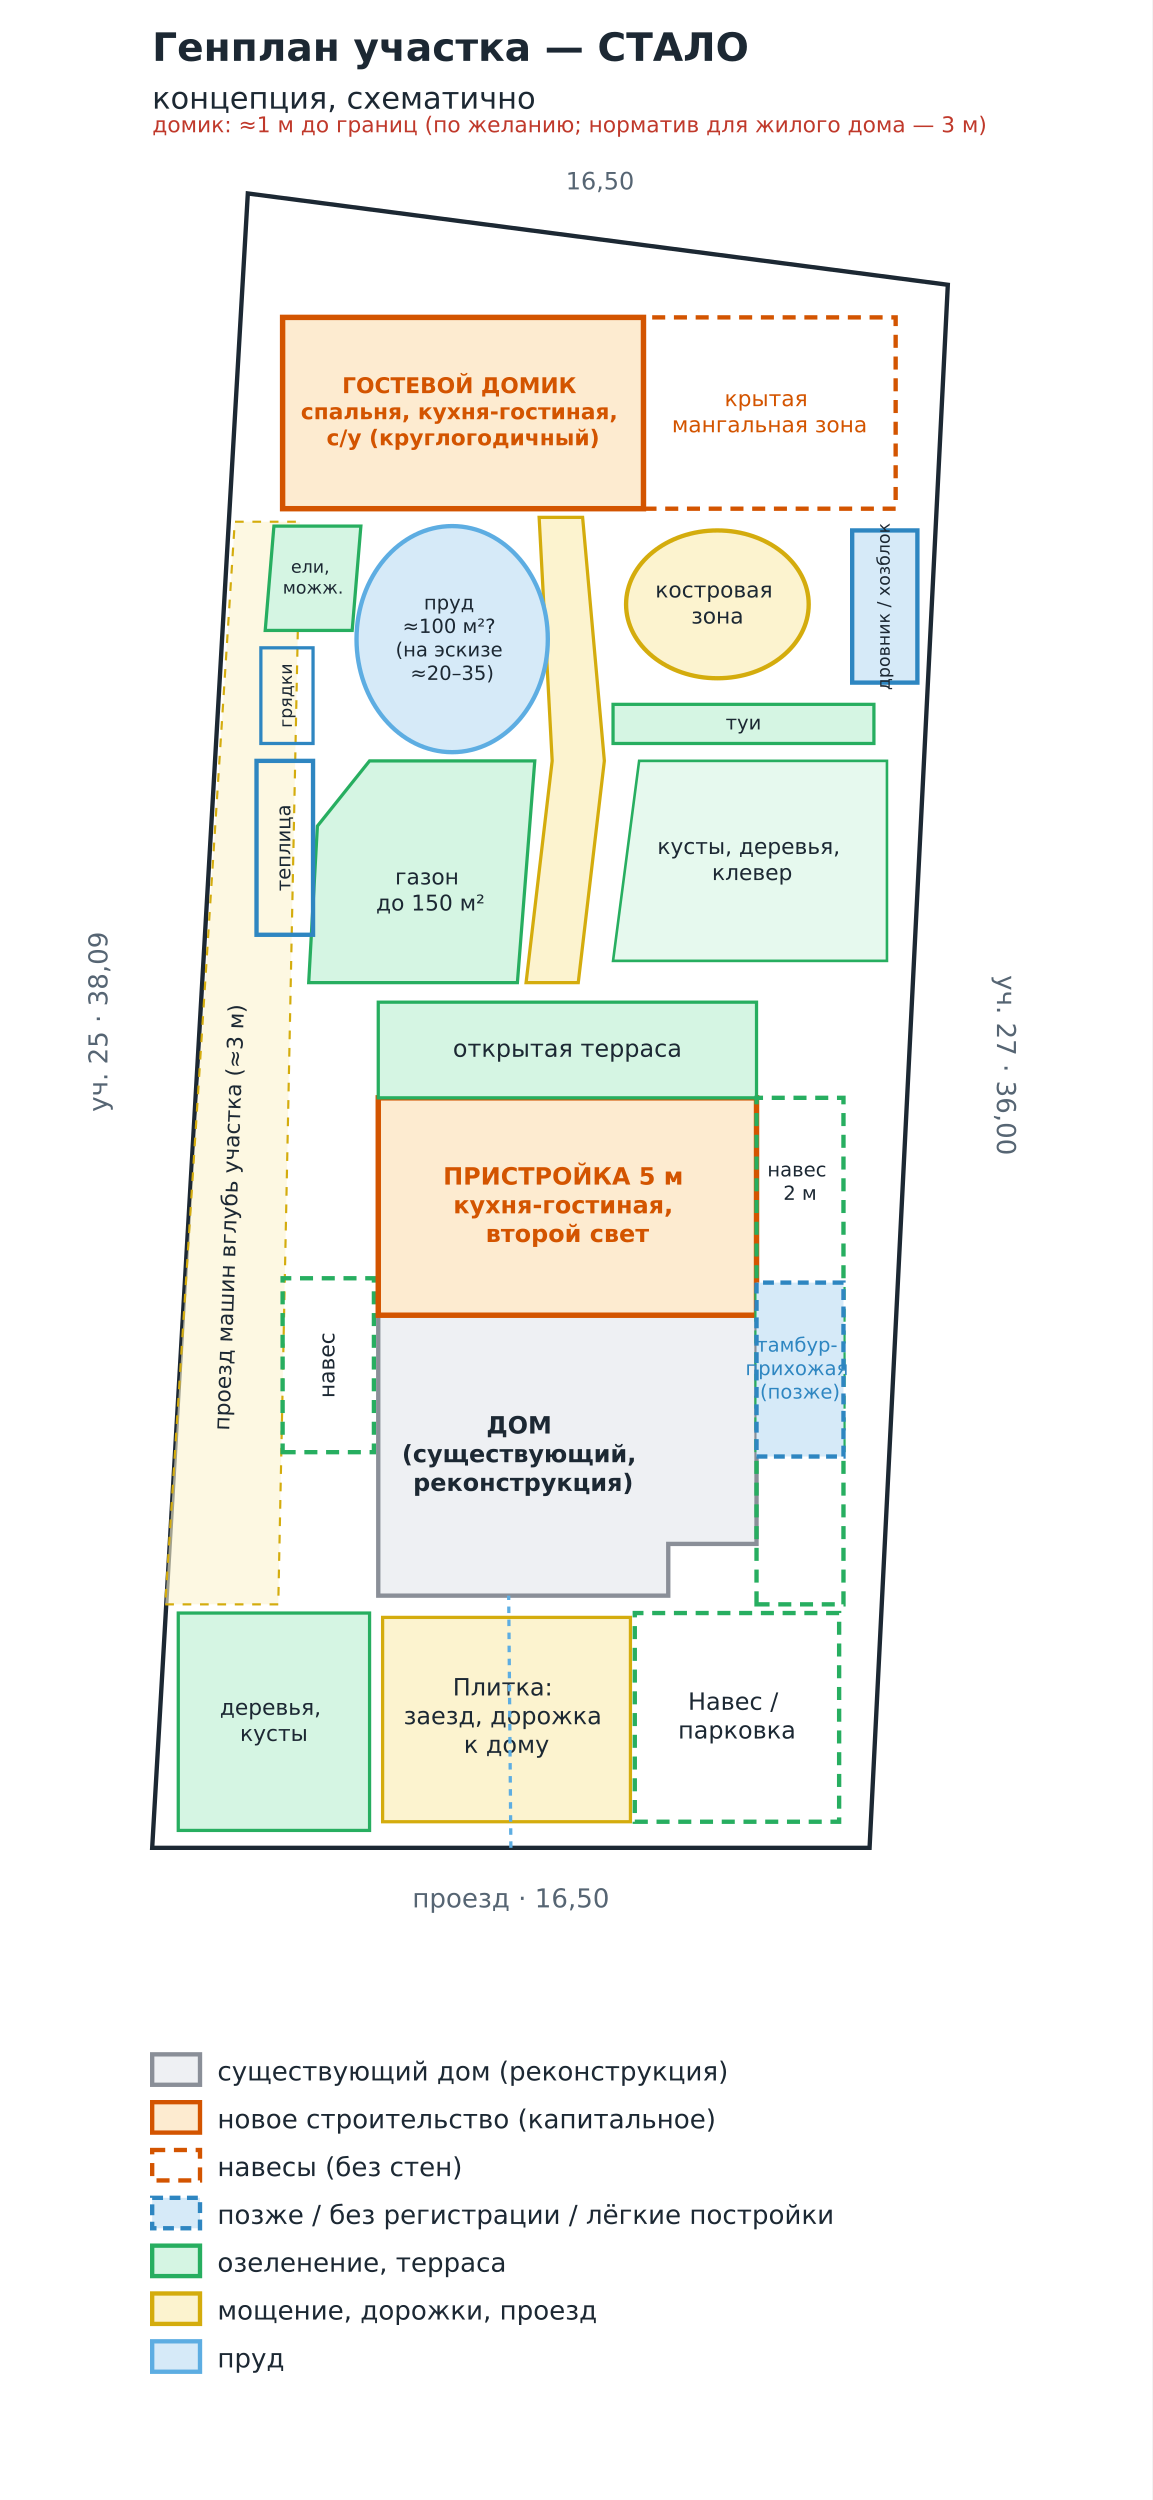
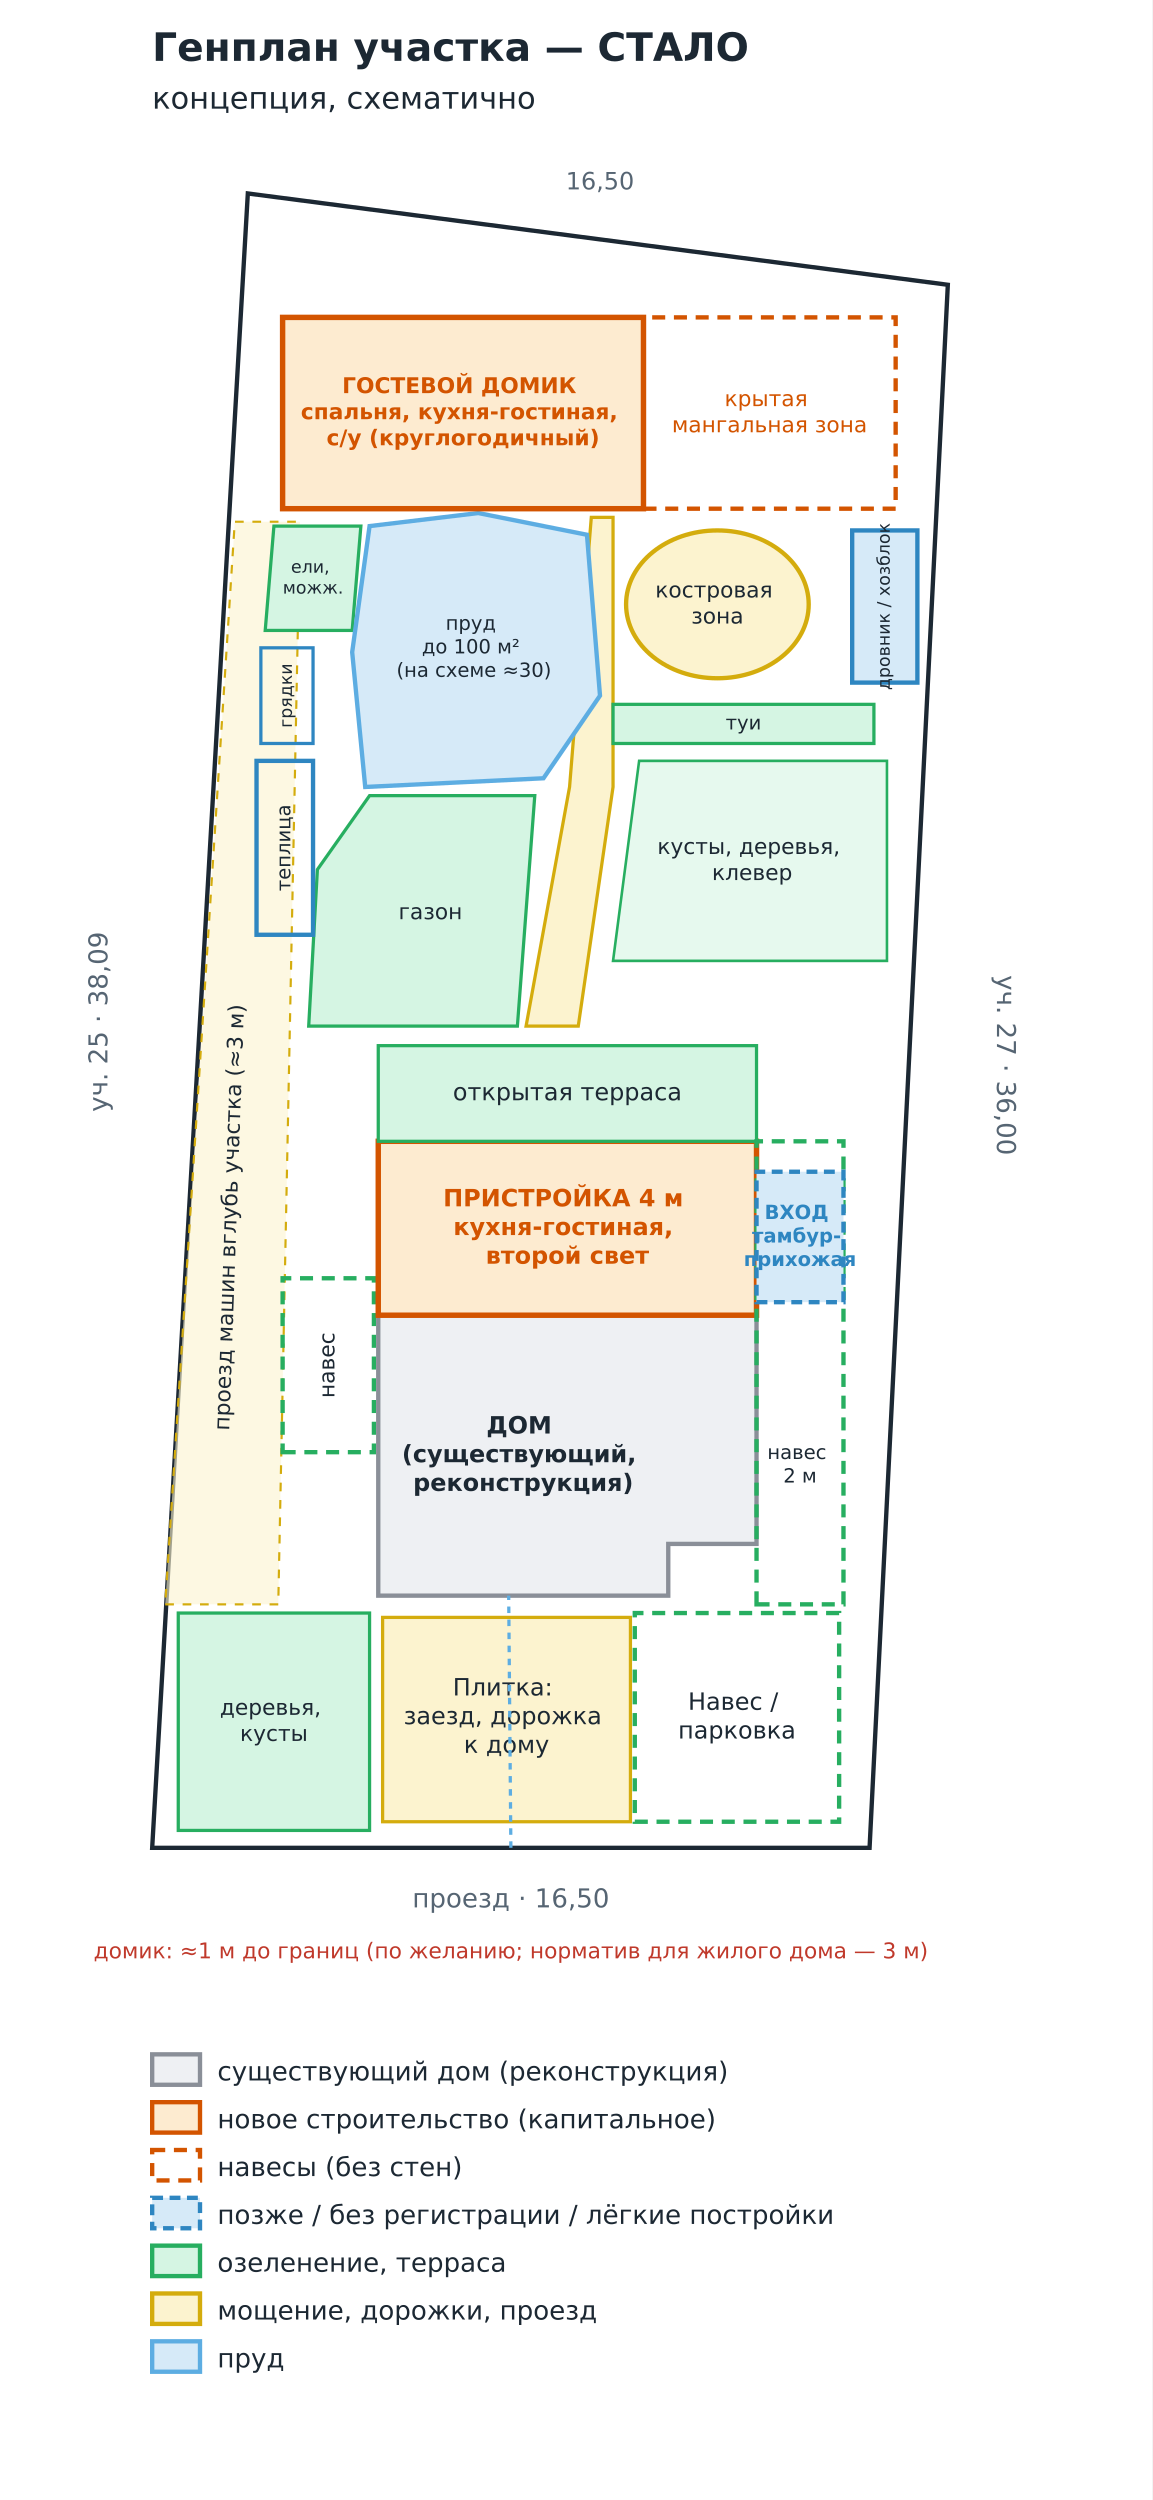
<svg xmlns="http://www.w3.org/2000/svg" width="530" height="1150" viewBox="0 0 530 1150">
  <rect width="100%" height="100%" fill="white" />
  <text x="70" y="28" font-family="DejaVu Sans, Arial, sans-serif" font-size="18" font-weight="bold" fill="#1c2833">Генплан участка — СТАЛО</text>
  <text x="70" y="50" font-family="DejaVu Sans, Arial, sans-serif" font-size="14" font-weight="normal" fill="#1c2833">концепция, схематично</text>
  <polygon points="70.0,850.0 400.0,850.0 436.0,131.0 114.0,89.0" stroke="#1c2833" fill="white" stroke-width="2" fill-opacity="1" />
  <text font-family="DejaVu Sans, Arial, sans-serif" font-size="12" fill="#566573" text-anchor="middle" dominant-baseline="middle">
    <tspan x="235.0" y="874.0">проезд · 16,50</tspan>
  </text>
  <text font-family="DejaVu Sans, Arial, sans-serif" font-size="11" fill="#566573" text-anchor="middle" dominant-baseline="middle">
    <tspan x="276.0" y="84.0">16,50</tspan>
  </text>
  <text font-family="DejaVu Sans, Arial, sans-serif" font-size="12" fill="#566573" text-anchor="middle" dominant-baseline="middle" transform="rotate(-90 46.0 470.0)">
    <tspan x="46.0" y="470.0">уч. 25 · 38,09</tspan>
  </text>
  <text font-family="DejaVu Sans, Arial, sans-serif" font-size="12" fill="#566573" text-anchor="middle" dominant-baseline="middle" transform="rotate(90 462.0 490.0)">
    <tspan x="462.0" y="490.0">уч. 27 · 36,00</tspan>
  </text>
  <text font-family="DejaVu Sans, Arial, sans-serif" font-size="10" fill="#566573" text-anchor="start" dominant-baseline="middle">
    <tspan x="82.0" y="836.0">въезд</tspan>
  </text>
  <polygon points="82.0,842.0 170.0,842.0 170.0,742.0 82.0,742.0" stroke="#27ae60" fill="#d5f5e3" stroke-width="1.5" fill-opacity="1" />
  <text font-family="DejaVu Sans, Arial, sans-serif" font-size="10" fill="#1c2833" text-anchor="middle" dominant-baseline="middle">
    <tspan x="126.0" y="786.0">деревья,</tspan>
    <tspan x="126.0" y="798.0">кусты</tspan>
  </text>
  <polygon points="176.0,838.0 290.0,838.0 290.0,744.0 176.0,744.0" stroke="#d4ac0d" fill="#fcf3cf" stroke-width="1.5" fill-opacity="1" />
  <text font-family="DejaVu Sans, Arial, sans-serif" font-size="11" fill="#1c2833" text-anchor="middle" dominant-baseline="middle">
    <tspan x="233.0" y="776.8">Плитка:</tspan>
    <tspan x="233.0" y="790.0">заезд, дорожка</tspan>
    <tspan x="233.0" y="803.2">к дому</tspan>
  </text>
  <polygon points="292.0,838.0 386.0,838.0 386.0,742.0 292.0,742.0" stroke="#27ae60" fill="none" stroke-width="2" stroke-dasharray="6,4" fill-opacity="1" />
  <text font-family="DejaVu Sans, Arial, sans-serif" font-size="11" fill="#1c2833" text-anchor="middle" dominant-baseline="middle">
    <tspan x="339.0" y="783.4">Навес /</tspan>
    <tspan x="339.0" y="796.6">парковка</tspan>
  </text>
  <polygon points="76.0,738.0 128.0,738.0 138.0,240.0 108.0,240.0" stroke="#d4ac0d" fill="#fcf3cf" stroke-width="1" stroke-dasharray="4,4" fill-opacity="0.6" />
  <text font-family="DejaVu Sans, Arial, sans-serif" font-size="10" fill="#1c2833" text-anchor="middle" dominant-baseline="middle" transform="rotate(-88 106.0 560.0)">
    <tspan x="106.0" y="560.0">проезд машин вглубь участка (≈3 м)</tspan>
  </text>
  <polygon points="130.0,668.0 172.0,668.0 172.0,588.0 130.0,588.0" stroke="#27ae60" fill="none" stroke-width="2" stroke-dasharray="6,4" fill-opacity="1" />
  <text font-family="DejaVu Sans, Arial, sans-serif" font-size="10" fill="#1c2833" text-anchor="middle" dominant-baseline="middle" transform="rotate(-90 151.0 628.0)">
    <tspan x="151.0" y="628.0">навес</tspan>
  </text>
  <polygon points="174.0,734.0 307.4,734.0 307.4,710.2 348.0,710.2 348.0,605.0 174.0,605.0" stroke="#8a8f98" fill="#eef0f3" stroke-width="2" fill-opacity="1" />
  <text font-family="DejaVu Sans, Arial, sans-serif" font-size="11" fill="#1c2833" text-anchor="middle" dominant-baseline="middle" font-weight="bold">
    <tspan x="240.7" y="656.3">ДОМ</tspan>
    <tspan x="240.7" y="669.5">(существующий,</tspan>
    <tspan x="240.7" y="682.7">реконструкция)</tspan>
  </text>
-   <polygon points="174.0,605.0 348.0,605.0 348.0,505.0 174.0,505.0" stroke="#d35400" fill="#fdebd0" stroke-width="2.5" fill-opacity="1" />
+   <polygon points="174.0,605.0 348.0,605.0 348.0,525.0 174.0,525.0" stroke="#d35400" fill="#fdebd0" stroke-width="2.5" fill-opacity="1" />
  <text font-family="DejaVu Sans, Arial, sans-serif" font-size="11" fill="#d35400" text-anchor="middle" dominant-baseline="middle" font-weight="bold">
-     <tspan x="261.0" y="541.8">ПРИСТРОЙКА 5 м</tspan>
-     <tspan x="261.0" y="555.0">кухня-гостиная,</tspan>
-     <tspan x="261.0" y="568.2">второй свет</tspan>
+     <tspan x="261.0" y="551.8">ПРИСТРОЙКА 4 м</tspan>
+     <tspan x="261.0" y="565.0">кухня-гостиная,</tspan>
+     <tspan x="261.0" y="578.2">второй свет</tspan>
  </text>
-   <polygon points="174.0,505.0 348.0,505.0 348.0,461.0 174.0,461.0" stroke="#27ae60" fill="#d5f5e3" stroke-width="1.5" fill-opacity="1" />
+   <polygon points="174.0,525.0 348.0,525.0 348.0,481.0 174.0,481.0" stroke="#27ae60" fill="#d5f5e3" stroke-width="1.5" fill-opacity="1" />
  <text font-family="DejaVu Sans, Arial, sans-serif" font-size="11" fill="#1c2833" text-anchor="middle" dominant-baseline="middle">
-     <tspan x="261.0" y="483.0">открытая терраса</tspan>
+     <tspan x="261.0" y="503.0">открытая терраса</tspan>
  </text>
-   <polygon points="348.0,738.0 388.0,738.0 388.0,505.0 348.0,505.0" stroke="#27ae60" fill="none" stroke-width="2" stroke-dasharray="6,4" fill-opacity="1" />
-   <polygon points="348.0,670.0 388.0,670.0 388.0,590.0 348.0,590.0" stroke="#2e86c1" fill="#d6eaf8" stroke-width="2" stroke-dasharray="5,3" fill-opacity="1" />
-   <text font-family="DejaVu Sans, Arial, sans-serif" font-size="9" fill="#2e86c1" text-anchor="middle" dominant-baseline="middle">
-     <tspan x="368.0" y="619.2">тамбур-</tspan>
-     <tspan x="368.0" y="630.0">прихожая</tspan>
-     <tspan x="368.0" y="640.8">(позже)</tspan>
+   <polygon points="348.0,738.0 388.0,738.0 388.0,525.0 348.0,525.0" stroke="#27ae60" fill="none" stroke-width="2" stroke-dasharray="6,4" fill-opacity="1" />
+   <polygon points="348.0,599.0 388.0,599.0 388.0,539.0 348.0,539.0" stroke="#2e86c1" fill="#d6eaf8" stroke-width="2" stroke-dasharray="5,3" fill-opacity="1" />
+   <text font-family="DejaVu Sans, Arial, sans-serif" font-size="9" fill="#2e86c1" text-anchor="middle" dominant-baseline="middle" font-weight="bold">
+     <tspan x="368.0" y="558.2">ВХОД</tspan>
+     <tspan x="368.0" y="569.0">тамбур-</tspan>
+     <tspan x="368.0" y="579.8">прихожая</tspan>
  </text>
  <text font-family="DejaVu Sans, Arial, sans-serif" font-size="9" fill="#1c2833" text-anchor="middle" dominant-baseline="middle">
-     <tspan x="368.0" y="538.6">навес</tspan>
-     <tspan x="368.0" y="549.4">2 м</tspan>
+     <tspan x="368.0" y="668.6">навес</tspan>
+     <tspan x="368.0" y="679.4">2 м</tspan>
  </text>
-   <polygon points="242.0,452.0 266.0,452.0 278.0,350.0 268.0,238.0 248.0,238.0 254.0,350.0" stroke="#d4ac0d" fill="#fcf3cf" stroke-width="1.5" fill-opacity="1" />
-   <polygon points="142.0,452.0 238.0,452.0 246.0,350.0 170.0,350.0 146.0,380.0" stroke="#27ae60" fill="#d5f5e3" stroke-width="1.5" fill-opacity="1" />
+   <polygon points="242.0,472.0 266.0,472.0 282.0,362.0 282.0,238.0 272.0,238.0 262.0,362.0" stroke="#d4ac0d" fill="#fcf3cf" stroke-width="1.5" fill-opacity="1" />
+   <polygon points="142.0,472.0 238.0,472.0 246.0,366.0 170.0,366.0 146.0,400.0" stroke="#27ae60" fill="#d5f5e3" stroke-width="1.5" fill-opacity="1" />
  <text font-family="DejaVu Sans, Arial, sans-serif" font-size="10" fill="#1c2833" text-anchor="middle" dominant-baseline="middle">
-     <tspan x="198.0" y="404.0">газон</tspan>
-     <tspan x="198.0" y="416.0">до 150 м²</tspan>
+     <tspan x="198.0" y="420.0">газон</tspan>
  </text>
  <polygon points="118.0,430.0 144.0,430.0 144.0,350.0 118.0,350.0" stroke="#2e86c1" fill="none" stroke-width="2" fill-opacity="1" />
  <text font-family="DejaVu Sans, Arial, sans-serif" font-size="9" fill="#1c2833" text-anchor="middle" dominant-baseline="middle" transform="rotate(-90 131.0 390.0)">
    <tspan x="131.0" y="390.0">теплица</tspan>
  </text>
  <polygon points="120.0,342.0 144.0,342.0 144.0,298.0 120.0,298.0" stroke="#2e86c1" fill="none" stroke-width="1.5" fill-opacity="1" />
  <text font-family="DejaVu Sans, Arial, sans-serif" font-size="8" fill="#1c2833" text-anchor="middle" dominant-baseline="middle" transform="rotate(-90 132.0 320.0)">
    <tspan x="132.0" y="320.0">грядки</tspan>
  </text>
  <polygon points="122.0,290.0 162.0,290.0 166.0,242.0 126.0,242.0" stroke="#27ae60" fill="#d5f5e3" stroke-width="1.5" fill-opacity="1" />
  <text font-family="DejaVu Sans, Arial, sans-serif" font-size="8" fill="#1c2833" text-anchor="middle" dominant-baseline="middle">
    <tspan x="144.0" y="261.2">ели,</tspan>
    <tspan x="144.0" y="270.8">можж.</tspan>
  </text>
-   <ellipse cx="208.0" cy="294.0" rx="44.0" ry="52.0" stroke="#5dade2" fill="#d6eaf8" stroke-width="2" />
+   <polygon points="168.0,362.0 250.0,358.0 276.0,320.0 270.0,246.0 220.0,236.0 170.0,242.0 162.0,300.0" stroke="#5dade2" fill="#d6eaf8" stroke-width="2" fill-opacity="1" />
  <text font-family="DejaVu Sans, Arial, sans-serif" font-size="9" fill="#1c2833" text-anchor="middle" dominant-baseline="middle">
-     <tspan x="208.0" y="277.8">пруд</tspan>
-     <tspan x="208.0" y="288.6">≈100 м²?</tspan>
-     <tspan x="208.0" y="299.4">(на эскизе</tspan>
-     <tspan x="208.0" y="310.2">≈20–35)</tspan>
+     <tspan x="218.0" y="287.2">пруд</tspan>
+     <tspan x="218.0" y="298.0">до 100 м²</tspan>
+     <tspan x="218.0" y="308.8">(на схеме ≈30)</tspan>
  </text>
  <ellipse cx="330.0" cy="278.0" rx="42.0" ry="34.0" stroke="#d4ac0d" fill="#fcf3cf" stroke-width="2" />
  <text font-family="DejaVu Sans, Arial, sans-serif" font-size="10" fill="#1c2833" text-anchor="middle" dominant-baseline="middle">
    <tspan x="330.0" y="272.0">костровая</tspan>
    <tspan x="330.0" y="284.0">зона</tspan>
  </text>
  <polygon points="282.0,342.0 402.0,342.0 402.0,324.0 282.0,324.0" stroke="#27ae60" fill="#d5f5e3" stroke-width="1.5" fill-opacity="1" />
  <text font-family="DejaVu Sans, Arial, sans-serif" font-size="9" fill="#1c2833" text-anchor="middle" dominant-baseline="middle">
    <tspan x="342.0" y="333.0">туи</tspan>
  </text>
  <polygon points="282.0,442.0 408.0,442.0 408.0,350.0 294.0,350.0" stroke="#27ae60" fill="#d5f5e3" stroke-width="1.2" fill-opacity="0.6" />
  <text font-family="DejaVu Sans, Arial, sans-serif" font-size="10" fill="#1c2833" text-anchor="middle" dominant-baseline="middle">
    <tspan x="346.0" y="390.0">кусты, деревья,</tspan>
    <tspan x="346.0" y="402.0">клевер</tspan>
  </text>
  <polygon points="392.0,314.0 422.0,314.0 422.0,244.0 392.0,244.0" stroke="#2e86c1" fill="#d6eaf8" stroke-width="2" fill-opacity="1" />
  <text font-family="DejaVu Sans, Arial, sans-serif" font-size="8" fill="#1c2833" text-anchor="middle" dominant-baseline="middle" transform="rotate(-90 407.0 279.0)">
    <tspan x="407.0" y="279.0">дровник / хозблок</tspan>
  </text>
  <polygon points="130.0,234.0 296.0,234.0 296.0,146.0 130.0,146.0" stroke="#d35400" fill="#fdebd0" stroke-width="2.5" fill-opacity="1" />
  <text font-family="DejaVu Sans, Arial, sans-serif" font-size="10" fill="#d35400" text-anchor="middle" dominant-baseline="middle" font-weight="bold">
    <tspan x="213.0" y="178.0">ГОСТЕВОЙ ДОМИК</tspan>
    <tspan x="213.0" y="190.0">спальня, кухня-гостиная,</tspan>
    <tspan x="213.0" y="202.0">с/у (круглогодичный)</tspan>
  </text>
  <polygon points="296.0,234.0 412.0,234.0 412.0,146.0 296.0,146.0" stroke="#d35400" fill="none" stroke-width="2" stroke-dasharray="6,4" fill-opacity="1" />
  <text font-family="DejaVu Sans, Arial, sans-serif" font-size="10" fill="#d35400" text-anchor="middle" dominant-baseline="middle">
    <tspan x="354.0" y="184.0">крытая</tspan>
    <tspan x="354.0" y="196.0">мангальная зона</tspan>
  </text>
  <text font-family="DejaVu Sans, Arial, sans-serif" font-size="10" fill="#c0392b" text-anchor="middle" dominant-baseline="middle">
-     <tspan x="262.0" y="58.0">домик: ≈1 м до границ (по желанию; норматив для жилого дома — 3 м)</tspan>
+     <tspan x="235.0" y="898.0">домик: ≈1 м до границ (по желанию; норматив для жилого дома — 3 м)</tspan>
  </text>
  <line x1="235.0" y1="850.0" x2="234.0" y2="734.0" stroke="#5dade2" stroke-width="1.5" stroke-dasharray="3,3" />
  <text font-family="DejaVu Sans, Arial, sans-serif" font-size="8" fill="#1c2833" text-anchor="middle" dominant-baseline="middle">
    <tspan x="214.0" y="758.0" />
  </text>
  <rect x="70" y="945" width="22" height="14" stroke="#8a8f98" fill="#eef0f3" stroke-width="2" />
  <text x="100" y="957" font-family="DejaVu Sans, Arial, sans-serif" font-size="12" fill="#1c2833" text-anchor="start">существующий дом (реконструкция)</text>
  <rect x="70" y="967" width="22" height="14" stroke="#d35400" fill="#fdebd0" stroke-width="2" />
  <text x="100" y="979" font-family="DejaVu Sans, Arial, sans-serif" font-size="12" fill="#1c2833" text-anchor="start">новое строительство (капитальное)</text>
  <rect x="70" y="989" width="22" height="14" stroke="#d35400" fill="none" stroke-width="2" stroke-dasharray="6,4" />
  <text x="100" y="1001" font-family="DejaVu Sans, Arial, sans-serif" font-size="12" fill="#1c2833" text-anchor="start">навесы (без стен)</text>
  <rect x="70" y="1011" width="22" height="14" stroke="#2e86c1" fill="#d6eaf8" stroke-width="2" stroke-dasharray="5,3" />
  <text x="100" y="1023" font-family="DejaVu Sans, Arial, sans-serif" font-size="12" fill="#1c2833" text-anchor="start">позже / без регистрации / лёгкие постройки</text>
  <rect x="70" y="1033" width="22" height="14" stroke="#27ae60" fill="#d5f5e3" stroke-width="2" />
  <text x="100" y="1045" font-family="DejaVu Sans, Arial, sans-serif" font-size="12" fill="#1c2833" text-anchor="start">озеленение, терраса</text>
  <rect x="70" y="1055" width="22" height="14" stroke="#d4ac0d" fill="#fcf3cf" stroke-width="2" />
  <text x="100" y="1067" font-family="DejaVu Sans, Arial, sans-serif" font-size="12" fill="#1c2833" text-anchor="start">мощение, дорожки, проезд</text>
  <rect x="70" y="1077" width="22" height="14" stroke="#5dade2" fill="#d6eaf8" stroke-width="2" />
  <text x="100" y="1089" font-family="DejaVu Sans, Arial, sans-serif" font-size="12" fill="#1c2833" text-anchor="start">пруд</text>
</svg>
